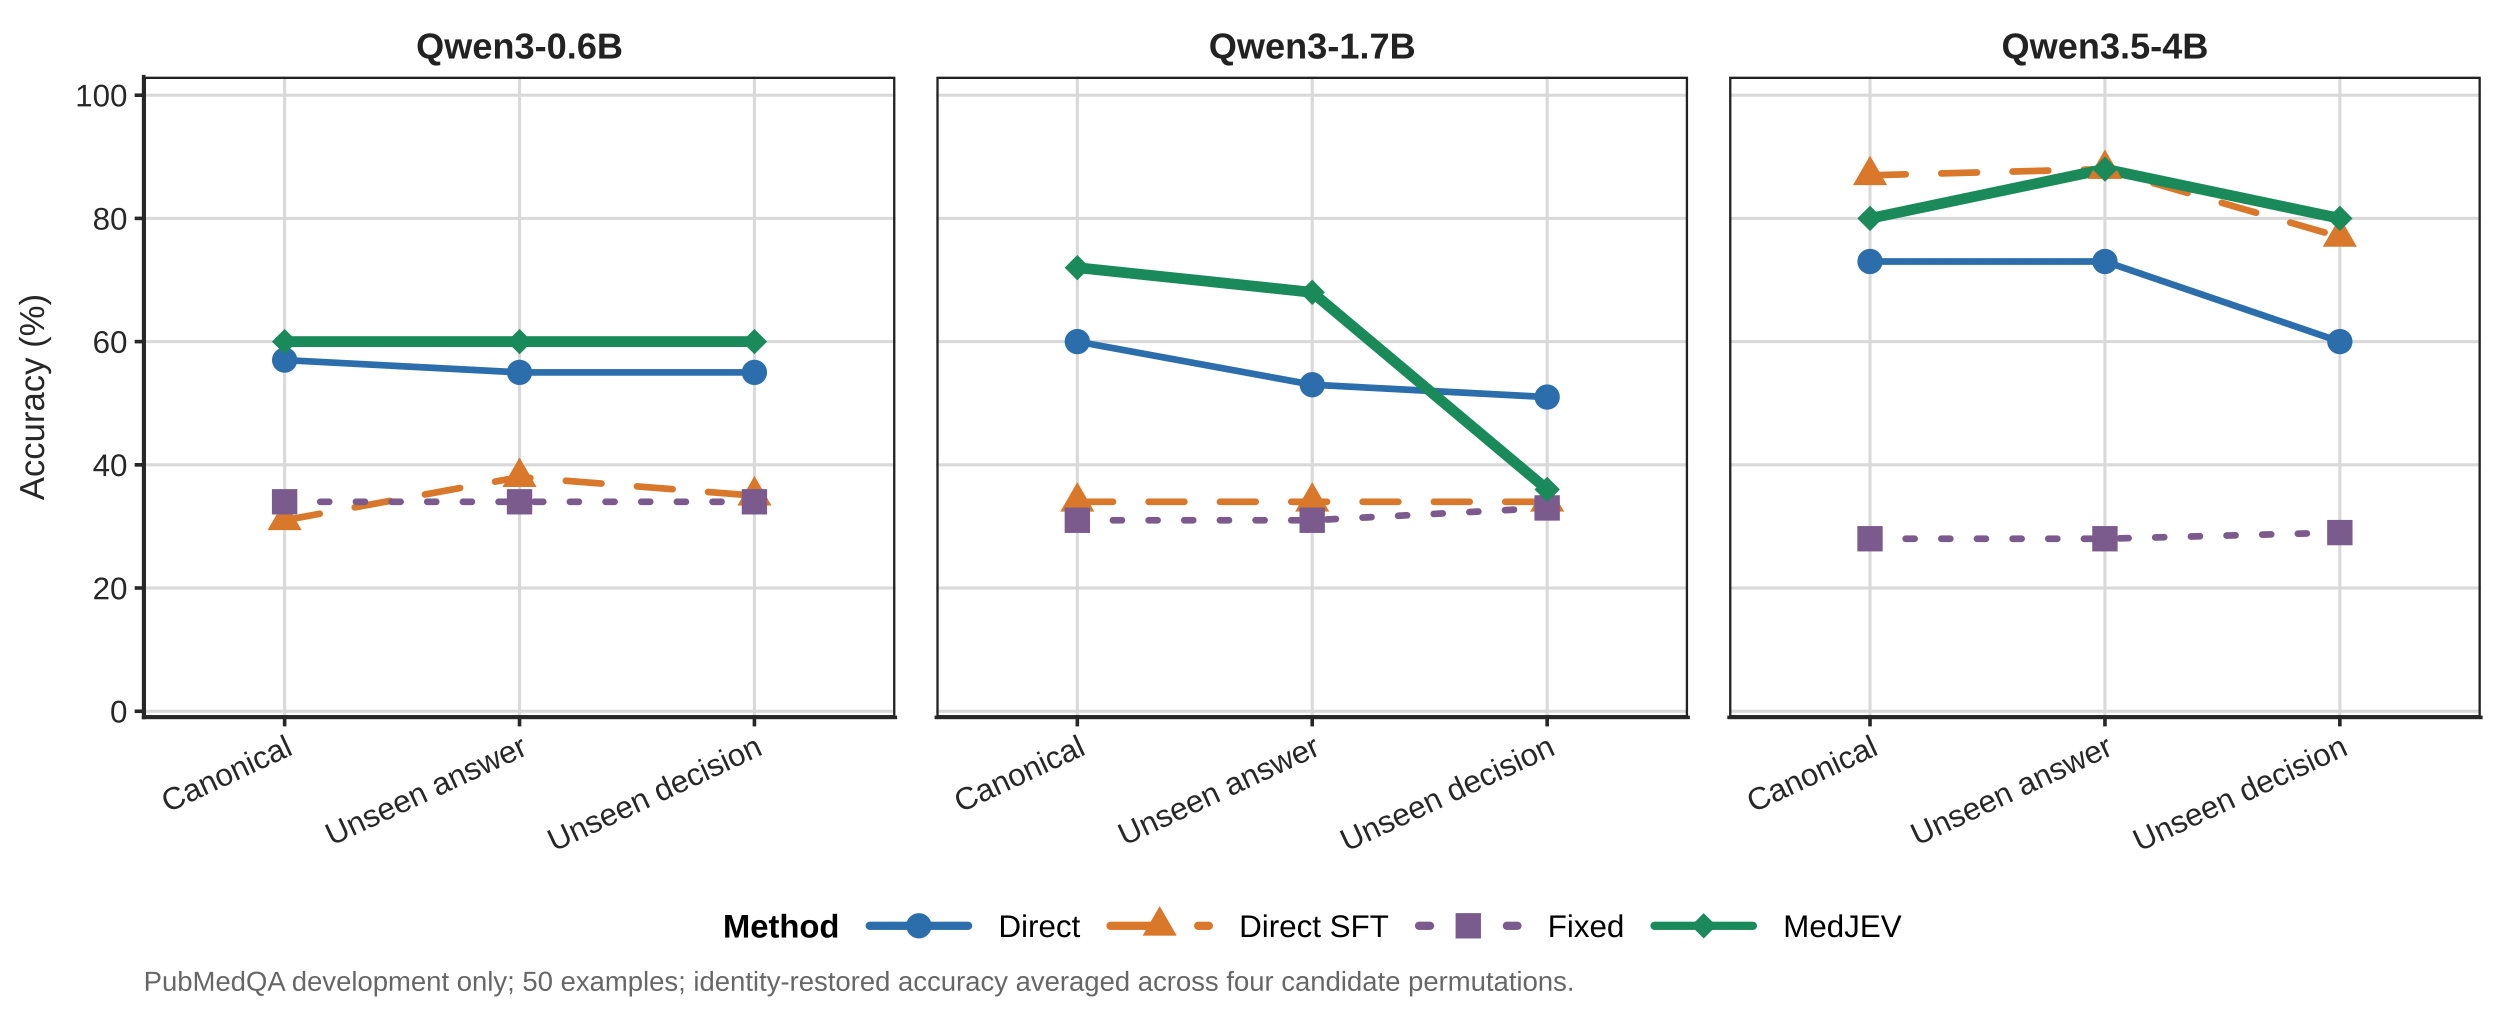
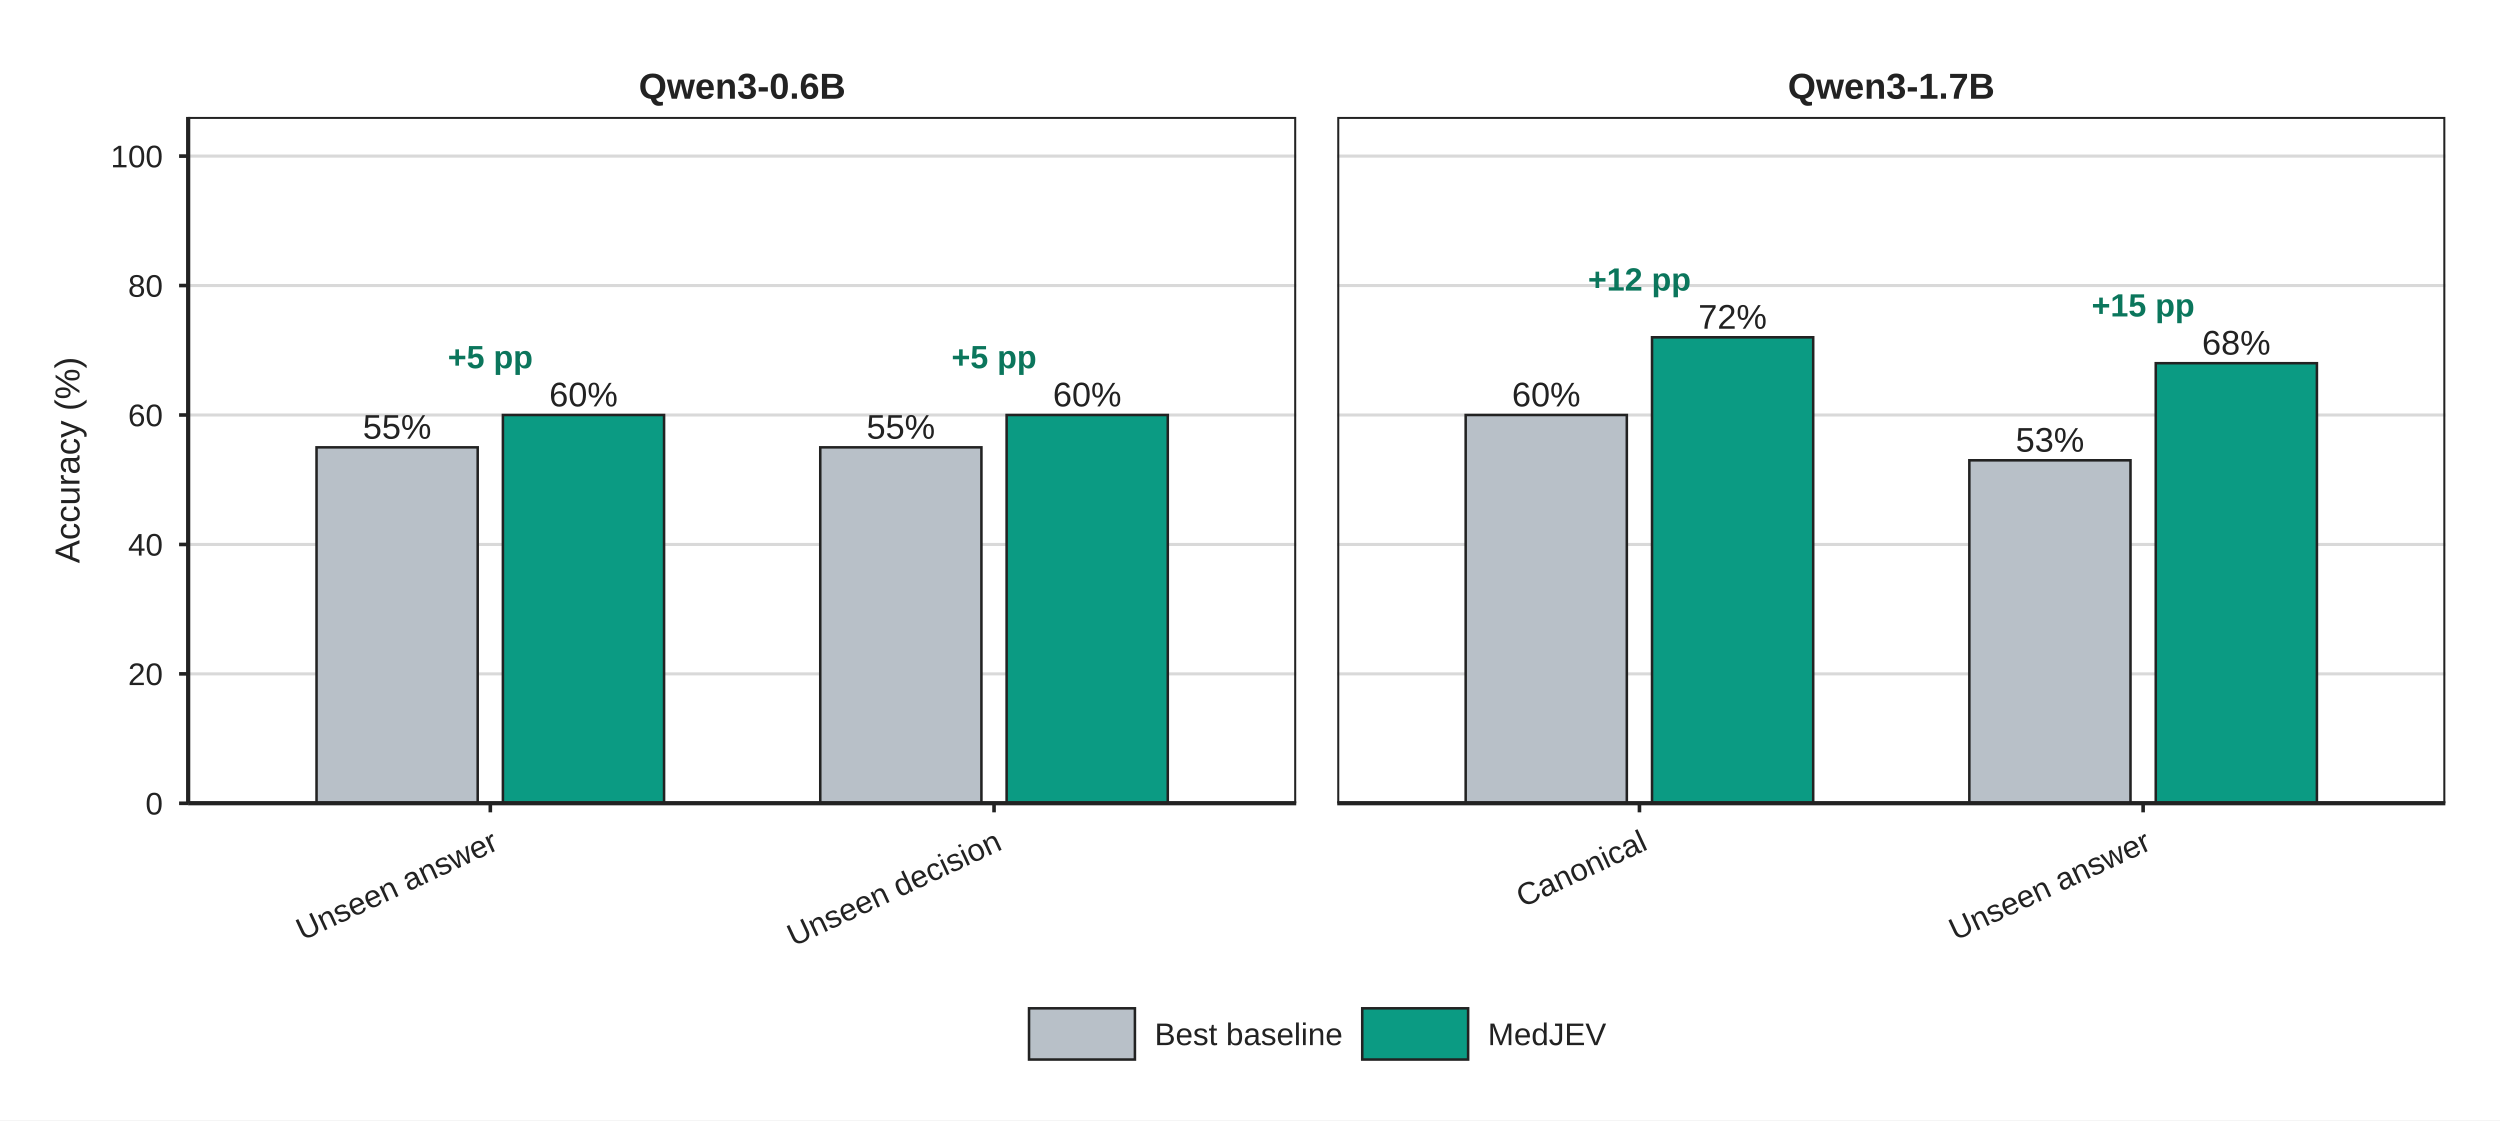
- <svg xmlns="http://www.w3.org/2000/svg" width="518.74pt" height="209.76pt" viewBox="0 0 518.74 209.76">
+ <svg xmlns="http://www.w3.org/2000/svg" width="518.74pt" height="232.44pt" viewBox="0 0 518.74 232.44">
  <g class="svglite">
    <defs>
      <style type="text/css">
    .svglite line, .svglite polyline, .svglite polygon, .svglite path, .svglite rect, .svglite circle {
      fill: none;
      stroke: #000000;
      stroke-linecap: round;
      stroke-linejoin: round;
      stroke-miterlimit: 10.00;
    }
    .svglite text {
      white-space: pre;
    }
    .svglite g.glyphgroup path {
      fill: inherit;
      stroke: none;
    }
  </style>
    </defs>
    <rect width="100%" height="100%" style="stroke: none; fill: #FFFFFF;" />
    <defs>
-       <clipPath id="cpMC4wMHw1MTguNzR8MC4wMHwyMDkuNzY=">
-         <rect x="0.00" y="0.00" width="518.74" height="209.76" />
+       <clipPath id="cpMC4wMHw1MTguNzR8MC4wMHwyMzIuNDQ=">
+         <rect x="0.00" y="0.00" width="518.74" height="232.44" />
      </clipPath>
    </defs>
-     <g clip-path="url(#cpMC4wMHw1MTguNzR8MC4wMHwyMDkuNzY=)">
-       <rect x="0" y="0.00" width="518.74" height="209.76" style="stroke-width: 0.73; stroke: none; fill: #FFFFFF;" />
+     <g clip-path="url(#cpMC4wMHw1MTguNzR8MC4wMHwyMzIuNDQ=)">
+       <rect x="0.00" y="-0" width="518.74" height="232.44" style="stroke-width: 0.73; stroke: none; fill: #FFFFFF;" />
    </g>
    <defs>
-       <clipPath id="cpMjkuODF8MTg1Ljc5fDE1LjkxfDE0OC44Ng==">
-         <rect x="29.81" y="15.91" width="155.98" height="132.94" />
+       <clipPath id="cpMzkuMDN8MjY4Ljk2fDI0LjI2fDE2Ni42OA==">
+         <rect x="39.03" y="24.26" width="229.93" height="142.42" />
      </clipPath>
    </defs>
-     <g clip-path="url(#cpMjkuODF8MTg1Ljc5fDE1LjkxfDE0OC44Ng==)">
-       <rect x="29.81" y="15.91" width="155.98" height="132.94" style="stroke-width: 0.73; stroke: none; fill: #FFFFFF;" />
-       <polyline points="29.81,147.58 185.79,147.58 " style="stroke-width: 0.64; stroke: #D9D9D9; stroke-linecap: butt;" />
-       <polyline points="29.81,122.01 185.79,122.01 " style="stroke-width: 0.64; stroke: #D9D9D9; stroke-linecap: butt;" />
-       <polyline points="29.81,96.45 185.79,96.45 " style="stroke-width: 0.64; stroke: #D9D9D9; stroke-linecap: butt;" />
-       <polyline points="29.81,70.88 185.79,70.88 " style="stroke-width: 0.64; stroke: #D9D9D9; stroke-linecap: butt;" />
-       <polyline points="29.81,45.32 185.79,45.32 " style="stroke-width: 0.64; stroke: #D9D9D9; stroke-linecap: butt;" />
-       <polyline points="29.81,19.75 185.79,19.75 " style="stroke-width: 0.64; stroke: #D9D9D9; stroke-linecap: butt;" />
-       <polyline points="59.06,148.86 59.06,15.91 " style="stroke-width: 0.64; stroke: #D9D9D9; stroke-linecap: butt;" />
-       <polyline points="107.80,148.86 107.80,15.91 " style="stroke-width: 0.64; stroke: #D9D9D9; stroke-linecap: butt;" />
-       <polyline points="156.54,148.86 156.54,15.91 " style="stroke-width: 0.64; stroke: #D9D9D9; stroke-linecap: butt;" />
-       <polyline points="59.06,74.72 107.80,77.27 156.54,77.27 " style="stroke-width: 1.39; stroke: #2C6EAB;" />
-       <polyline points="59.06,107.95 107.80,99.00 156.54,102.84 " style="stroke-width: 1.39; stroke: #D9772B; stroke-dasharray: 7.40,7.40;" />
-       <polyline points="59.06,104.12 107.80,104.12 156.54,104.12 " style="stroke-width: 1.39; stroke: #7B5A8E; stroke-dasharray: 1.85,5.55;" />
-       <polyline points="59.06,70.88 107.80,70.88 156.54,70.88 " style="stroke-width: 2.24; stroke: #1B8A5A;" />
-       <circle cx="59.06" cy="74.72" r="2.63" style="stroke-width: 0.35; stroke: none; fill: #2C6EAB;" />
-       <circle cx="107.80" cy="77.27" r="2.63" style="stroke-width: 0.35; stroke: none; fill: #2C6EAB;" />
-       <circle cx="156.54" cy="77.27" r="2.63" style="stroke-width: 0.35; stroke: none; fill: #2C6EAB;" />
-       <polygon points="59.06,103.86 62.60,110.00 55.51,110.00 " style="stroke-width: 0.35; stroke: none; fill: #D9772B;" />
-       <polygon points="107.80,94.91 111.34,101.05 104.26,101.05 " style="stroke-width: 0.35; stroke: none; fill: #D9772B;" />
-       <polygon points="156.54,98.75 160.09,104.89 153.00,104.89 " style="stroke-width: 0.35; stroke: none; fill: #D9772B;" />
-       <polygon points="56.42,106.75 61.69,106.75 61.69,101.49 56.42,101.49 " style="stroke-width: 0.35; stroke: none; fill: #7B5A8E;" />
-       <polygon points="105.17,106.75 110.43,106.75 110.43,101.49 105.17,101.49 " style="stroke-width: 0.35; stroke: none; fill: #7B5A8E;" />
-       <polygon points="153.91,106.75 159.17,106.75 159.17,101.49 153.91,101.49 " style="stroke-width: 0.35; stroke: none; fill: #7B5A8E;" />
-       <polygon points="56.42,70.88 59.06,68.25 61.69,70.88 59.06,73.51 " style="stroke-width: 0.35; stroke: none; fill: #1B8A5A;" />
-       <polygon points="105.17,70.88 107.80,68.25 110.43,70.88 107.80,73.51 " style="stroke-width: 0.35; stroke: none; fill: #1B8A5A;" />
-       <polygon points="153.91,70.88 156.54,68.25 159.17,70.88 156.54,73.51 " style="stroke-width: 0.35; stroke: none; fill: #1B8A5A;" />
-       <rect x="29.81" y="15.91" width="155.98" height="132.94" style="stroke-width: 0.96; stroke: #222222;" />
+     <g clip-path="url(#cpMzkuMDN8MjY4Ljk2fDI0LjI2fDE2Ni42OA==)">
+       <polyline points="39.03,166.68 268.96,166.68 " style="stroke-width: 0.64; stroke: #D9D9D9; stroke-linecap: butt;" />
+       <polyline points="39.03,139.82 268.96,139.82 " style="stroke-width: 0.64; stroke: #D9D9D9; stroke-linecap: butt;" />
+       <polyline points="39.03,112.97 268.96,112.97 " style="stroke-width: 0.64; stroke: #D9D9D9; stroke-linecap: butt;" />
+       <polyline points="39.03,86.11 268.96,86.11 " style="stroke-width: 0.64; stroke: #D9D9D9; stroke-linecap: butt;" />
+       <polyline points="39.03,59.25 268.96,59.25 " style="stroke-width: 0.64; stroke: #D9D9D9; stroke-linecap: butt;" />
+       <polyline points="39.03,32.39 268.96,32.39 " style="stroke-width: 0.64; stroke: #D9D9D9; stroke-linecap: butt;" />
+       <rect x="65.68" y="92.82" width="33.44" height="73.86" style="stroke-width: 0.53; stroke: #222222; stroke-linecap: butt; stroke-linejoin: miter; fill: #B8C0C8;" />
+       <rect x="170.20" y="92.82" width="33.44" height="73.86" style="stroke-width: 0.53; stroke: #222222; stroke-linecap: butt; stroke-linejoin: miter; fill: #B8C0C8;" />
+       <rect x="104.35" y="86.11" width="33.44" height="80.58" style="stroke-width: 0.53; stroke: #222222; stroke-linecap: butt; stroke-linejoin: miter; fill: #0B9B83;" />
+       <rect x="208.87" y="86.11" width="33.44" height="80.58" style="stroke-width: 0.53; stroke: #222222; stroke-linecap: butt; stroke-linejoin: miter; fill: #0B9B83;" />
+       <text x="82.40" y="91.04" text-anchor="middle" style="font-size: 7.11px;fill: #222222; font-family: &quot;Arial&quot;;" textLength="14.23px" lengthAdjust="spacingAndGlyphs">55%</text>
+       <text x="186.92" y="91.04" text-anchor="middle" style="font-size: 7.11px;fill: #222222; font-family: &quot;Arial&quot;;" textLength="14.23px" lengthAdjust="spacingAndGlyphs">55%</text>
+       <text x="121.08" y="84.33" text-anchor="middle" style="font-size: 7.11px;fill: #222222; font-family: &quot;Arial&quot;;" textLength="14.23px" lengthAdjust="spacingAndGlyphs">60%</text>
+       <text x="225.59" y="84.33" text-anchor="middle" style="font-size: 7.11px;fill: #222222; font-family: &quot;Arial&quot;;" textLength="14.23px" lengthAdjust="spacingAndGlyphs">60%</text>
+       <text x="101.74" y="76.41" text-anchor="middle" style="font-size: 6.69px; font-weight: bold;fill: #0B765C; font-family: &quot;Arial&quot;;" textLength="17.61px" lengthAdjust="spacingAndGlyphs">+5 pp</text>
+       <text x="206.26" y="76.41" text-anchor="middle" style="font-size: 6.69px; font-weight: bold;fill: #0B765C; font-family: &quot;Arial&quot;;" textLength="17.61px" lengthAdjust="spacingAndGlyphs">+5 pp</text>
+       <rect x="39.03" y="24.26" width="229.93" height="142.42" style="stroke-width: 0.85; stroke: #222222;" />
    </g>
-     <g clip-path="url(#cpMC4wMHw1MTguNzR8MC4wMHwyMDkuNzY=)">
+     <g clip-path="url(#cpMC4wMHw1MTguNzR8MC4wMHwyMzIuNDQ=)">
</g>
    <defs>
-       <clipPath id="cpMTk0LjI5fDM1MC4yN3wxNS45MXwxNDguODY=">
-         <rect x="194.29" y="15.91" width="155.98" height="132.94" />
+       <clipPath id="cpMjc3LjQ3fDUwNy40MHwyNC4yNnwxNjYuNjg=">
+         <rect x="277.47" y="24.26" width="229.93" height="142.42" />
      </clipPath>
    </defs>
-     <g clip-path="url(#cpMTk0LjI5fDM1MC4yN3wxNS45MXwxNDguODY=)">
-       <rect x="194.29" y="15.91" width="155.98" height="132.94" style="stroke-width: 0.73; stroke: none; fill: #FFFFFF;" />
-       <polyline points="194.29,147.58 350.27,147.58 " style="stroke-width: 0.64; stroke: #D9D9D9; stroke-linecap: butt;" />
-       <polyline points="194.29,122.01 350.27,122.01 " style="stroke-width: 0.64; stroke: #D9D9D9; stroke-linecap: butt;" />
-       <polyline points="194.29,96.45 350.27,96.45 " style="stroke-width: 0.64; stroke: #D9D9D9; stroke-linecap: butt;" />
-       <polyline points="194.29,70.88 350.27,70.88 " style="stroke-width: 0.64; stroke: #D9D9D9; stroke-linecap: butt;" />
-       <polyline points="194.29,45.32 350.27,45.32 " style="stroke-width: 0.64; stroke: #D9D9D9; stroke-linecap: butt;" />
-       <polyline points="194.29,19.75 350.27,19.75 " style="stroke-width: 0.64; stroke: #D9D9D9; stroke-linecap: butt;" />
-       <polyline points="223.54,148.86 223.54,15.91 " style="stroke-width: 0.64; stroke: #D9D9D9; stroke-linecap: butt;" />
-       <polyline points="272.28,148.86 272.28,15.91 " style="stroke-width: 0.64; stroke: #D9D9D9; stroke-linecap: butt;" />
-       <polyline points="321.03,148.86 321.03,15.91 " style="stroke-width: 0.64; stroke: #D9D9D9; stroke-linecap: butt;" />
-       <polyline points="223.54,70.88 272.28,79.83 321.03,82.39 " style="stroke-width: 1.39; stroke: #2C6EAB;" />
-       <polyline points="223.54,104.12 272.28,104.12 321.03,104.12 " style="stroke-width: 1.39; stroke: #D9772B; stroke-dasharray: 7.40,7.40;" />
-       <polyline points="223.54,107.95 272.28,107.95 321.03,105.40 " style="stroke-width: 1.39; stroke: #7B5A8E; stroke-dasharray: 1.85,5.55;" />
-       <polyline points="223.54,55.54 272.28,60.66 321.03,101.56 " style="stroke-width: 2.24; stroke: #1B8A5A;" />
-       <circle cx="223.54" cy="70.88" r="2.63" style="stroke-width: 0.35; stroke: none; fill: #2C6EAB;" />
-       <circle cx="272.28" cy="79.83" r="2.63" style="stroke-width: 0.35; stroke: none; fill: #2C6EAB;" />
-       <circle cx="321.03" cy="82.39" r="2.63" style="stroke-width: 0.35; stroke: none; fill: #2C6EAB;" />
-       <polygon points="223.54,100.03 227.08,106.16 220.00,106.16 " style="stroke-width: 0.35; stroke: none; fill: #D9772B;" />
-       <polygon points="272.28,100.03 275.83,106.16 268.74,106.16 " style="stroke-width: 0.35; stroke: none; fill: #D9772B;" />
-       <polygon points="321.03,100.03 324.57,106.16 317.48,106.16 " style="stroke-width: 0.35; stroke: none; fill: #D9772B;" />
-       <polygon points="220.91,110.58 226.17,110.58 226.17,105.32 220.91,105.32 " style="stroke-width: 0.35; stroke: none; fill: #7B5A8E;" />
-       <polygon points="269.65,110.58 274.91,110.58 274.91,105.32 269.65,105.32 " style="stroke-width: 0.35; stroke: none; fill: #7B5A8E;" />
-       <polygon points="318.39,108.03 323.66,108.03 323.66,102.76 318.39,102.76 " style="stroke-width: 0.35; stroke: none; fill: #7B5A8E;" />
-       <polygon points="220.91,55.54 223.54,52.91 226.17,55.54 223.54,58.17 " style="stroke-width: 0.35; stroke: none; fill: #1B8A5A;" />
-       <polygon points="269.65,60.66 272.28,58.02 274.91,60.66 272.28,63.29 " style="stroke-width: 0.35; stroke: none; fill: #1B8A5A;" />
-       <polygon points="318.39,101.56 321.03,98.93 323.66,101.56 321.03,104.19 " style="stroke-width: 0.35; stroke: none; fill: #1B8A5A;" />
-       <rect x="194.29" y="15.91" width="155.98" height="132.94" style="stroke-width: 0.96; stroke: #222222;" />
+     <g clip-path="url(#cpMjc3LjQ3fDUwNy40MHwyNC4yNnwxNjYuNjg=)">
+       <polyline points="277.47,166.68 507.40,166.68 " style="stroke-width: 0.64; stroke: #D9D9D9; stroke-linecap: butt;" />
+       <polyline points="277.47,139.82 507.40,139.82 " style="stroke-width: 0.64; stroke: #D9D9D9; stroke-linecap: butt;" />
+       <polyline points="277.47,112.97 507.40,112.97 " style="stroke-width: 0.64; stroke: #D9D9D9; stroke-linecap: butt;" />
+       <polyline points="277.47,86.11 507.40,86.11 " style="stroke-width: 0.64; stroke: #D9D9D9; stroke-linecap: butt;" />
+       <polyline points="277.47,59.25 507.40,59.25 " style="stroke-width: 0.64; stroke: #D9D9D9; stroke-linecap: butt;" />
+       <polyline points="277.47,32.39 507.40,32.39 " style="stroke-width: 0.64; stroke: #D9D9D9; stroke-linecap: butt;" />
+       <rect x="304.12" y="86.11" width="33.44" height="80.58" style="stroke-width: 0.53; stroke: #222222; stroke-linecap: butt; stroke-linejoin: miter; fill: #B8C0C8;" />
+       <rect x="408.63" y="95.51" width="33.44" height="71.18" style="stroke-width: 0.53; stroke: #222222; stroke-linecap: butt; stroke-linejoin: miter; fill: #B8C0C8;" />
+       <rect x="342.79" y="69.99" width="33.44" height="96.69" style="stroke-width: 0.53; stroke: #222222; stroke-linecap: butt; stroke-linejoin: miter; fill: #0B9B83;" />
+       <rect x="447.31" y="75.36" width="33.44" height="91.32" style="stroke-width: 0.53; stroke: #222222; stroke-linecap: butt; stroke-linejoin: miter; fill: #0B9B83;" />
+       <text x="320.84" y="84.33" text-anchor="middle" style="font-size: 7.11px;fill: #222222; font-family: &quot;Arial&quot;;" textLength="14.23px" lengthAdjust="spacingAndGlyphs">60%</text>
+       <text x="425.36" y="93.73" text-anchor="middle" style="font-size: 7.11px;fill: #222222; font-family: &quot;Arial&quot;;" textLength="14.23px" lengthAdjust="spacingAndGlyphs">53%</text>
+       <text x="359.51" y="68.21" text-anchor="middle" style="font-size: 7.11px;fill: #222222; font-family: &quot;Arial&quot;;" textLength="14.23px" lengthAdjust="spacingAndGlyphs">72%</text>
+       <text x="464.03" y="73.58" text-anchor="middle" style="font-size: 7.11px;fill: #222222; font-family: &quot;Arial&quot;;" textLength="14.23px" lengthAdjust="spacingAndGlyphs">68%</text>
+       <text x="340.18" y="60.30" text-anchor="middle" style="font-size: 6.69px; font-weight: bold;fill: #0B765C; font-family: &quot;Arial&quot;;" textLength="21.31px" lengthAdjust="spacingAndGlyphs">+12 pp</text>
+       <text x="444.69" y="65.67" text-anchor="middle" style="font-size: 6.69px; font-weight: bold;fill: #0B765C; font-family: &quot;Arial&quot;;" textLength="21.31px" lengthAdjust="spacingAndGlyphs">+15 pp</text>
+       <rect x="277.47" y="24.26" width="229.93" height="142.42" style="stroke-width: 0.85; stroke: #222222;" />
    </g>
-     <g clip-path="url(#cpMC4wMHw1MTguNzR8MC4wMHwyMDkuNzY=)">
+     <g clip-path="url(#cpMC4wMHw1MTguNzR8MC4wMHwyMzIuNDQ=)">
</g>
    <defs>
-       <clipPath id="cpMzU4Ljc4fDUxNC43NnwxNS45MXwxNDguODY=">
-         <rect x="358.78" y="15.91" width="155.98" height="132.94" />
+       <clipPath id="cpMzkuMDN8MjY4Ljk2fDExLjM0fDI0LjI2">
+         <rect x="39.03" y="11.34" width="229.93" height="12.93" />
      </clipPath>
    </defs>
-     <g clip-path="url(#cpMzU4Ljc4fDUxNC43NnwxNS45MXwxNDguODY=)">
-       <rect x="358.78" y="15.91" width="155.98" height="132.94" style="stroke-width: 0.73; stroke: none; fill: #FFFFFF;" />
-       <polyline points="358.78,147.58 514.76,147.58 " style="stroke-width: 0.64; stroke: #D9D9D9; stroke-linecap: butt;" />
-       <polyline points="358.78,122.01 514.76,122.01 " style="stroke-width: 0.64; stroke: #D9D9D9; stroke-linecap: butt;" />
-       <polyline points="358.78,96.45 514.76,96.45 " style="stroke-width: 0.64; stroke: #D9D9D9; stroke-linecap: butt;" />
-       <polyline points="358.78,70.88 514.76,70.88 " style="stroke-width: 0.64; stroke: #D9D9D9; stroke-linecap: butt;" />
-       <polyline points="358.78,45.32 514.76,45.32 " style="stroke-width: 0.64; stroke: #D9D9D9; stroke-linecap: butt;" />
-       <polyline points="358.78,19.75 514.76,19.75 " style="stroke-width: 0.64; stroke: #D9D9D9; stroke-linecap: butt;" />
-       <polyline points="388.02,148.86 388.02,15.91 " style="stroke-width: 0.64; stroke: #D9D9D9; stroke-linecap: butt;" />
-       <polyline points="436.77,148.86 436.77,15.91 " style="stroke-width: 0.64; stroke: #D9D9D9; stroke-linecap: butt;" />
-       <polyline points="485.51,148.86 485.51,15.91 " style="stroke-width: 0.64; stroke: #D9D9D9; stroke-linecap: butt;" />
-       <polyline points="388.02,54.26 436.77,54.26 485.51,70.88 " style="stroke-width: 1.39; stroke: #2C6EAB;" />
-       <polyline points="388.02,36.37 436.77,35.09 485.51,49.15 " style="stroke-width: 1.39; stroke: #D9772B; stroke-dasharray: 7.40,7.40;" />
-       <polyline points="388.02,111.79 436.77,111.79 485.51,110.51 " style="stroke-width: 1.39; stroke: #7B5A8E; stroke-dasharray: 1.85,5.55;" />
-       <polyline points="388.02,45.32 436.77,35.09 485.51,45.32 " style="stroke-width: 2.24; stroke: #1B8A5A;" />
-       <circle cx="388.02" cy="54.26" r="2.63" style="stroke-width: 0.35; stroke: none; fill: #2C6EAB;" />
-       <circle cx="436.77" cy="54.26" r="2.63" style="stroke-width: 0.35; stroke: none; fill: #2C6EAB;" />
-       <circle cx="485.51" cy="70.88" r="2.63" style="stroke-width: 0.35; stroke: none; fill: #2C6EAB;" />
-       <polygon points="388.02,32.28 391.57,38.41 384.48,38.41 " style="stroke-width: 0.35; stroke: none; fill: #D9772B;" />
-       <polygon points="436.77,31.00 440.31,37.13 433.22,37.13 " style="stroke-width: 0.35; stroke: none; fill: #D9772B;" />
-       <polygon points="485.51,45.06 489.05,51.20 481.97,51.20 " style="stroke-width: 0.35; stroke: none; fill: #D9772B;" />
-       <polygon points="385.39,114.42 390.65,114.42 390.65,109.16 385.39,109.16 " style="stroke-width: 0.35; stroke: none; fill: #7B5A8E;" />
-       <polygon points="434.13,114.42 439.40,114.42 439.40,109.16 434.13,109.16 " style="stroke-width: 0.35; stroke: none; fill: #7B5A8E;" />
-       <polygon points="482.88,113.14 488.14,113.14 488.14,107.88 482.88,107.88 " style="stroke-width: 0.35; stroke: none; fill: #7B5A8E;" />
-       <polygon points="385.39,45.32 388.02,42.68 390.65,45.32 388.02,47.95 " style="stroke-width: 0.35; stroke: none; fill: #1B8A5A;" />
-       <polygon points="434.13,35.09 436.77,32.46 439.40,35.09 436.77,37.72 " style="stroke-width: 0.35; stroke: none; fill: #1B8A5A;" />
-       <polygon points="482.88,45.32 485.51,42.68 488.14,45.32 485.51,47.95 " style="stroke-width: 0.35; stroke: none; fill: #1B8A5A;" />
-       <rect x="358.78" y="15.91" width="155.98" height="132.94" style="stroke-width: 0.96; stroke: #222222;" />
+     <g clip-path="url(#cpMzkuMDN8MjY4Ljk2fDExLjM0fDI0LjI2)">
+       <text x="154.00" y="20.49" text-anchor="middle" style="font-size: 7.50px; font-weight: bold;fill: #222222; font-family: &quot;Arial&quot;;" textLength="42.92px" lengthAdjust="spacingAndGlyphs">Qwen3-0.6B</text>
    </g>
-     <g clip-path="url(#cpMC4wMHw1MTguNzR8MC4wMHwyMDkuNzY=)">
+     <g clip-path="url(#cpMC4wMHw1MTguNzR8MC4wMHwyMzIuNDQ=)">
</g>
    <defs>
-       <clipPath id="cpMjkuODF8MTg1Ljc5fDIuOTl8MTUuOTE=">
-         <rect x="29.81" y="2.99" width="155.98" height="12.93" />
+       <clipPath id="cpMjc3LjQ3fDUwNy40MHwxMS4zNHwyNC4yNg==">
+         <rect x="277.47" y="11.34" width="229.93" height="12.93" />
      </clipPath>
    </defs>
-     <g clip-path="url(#cpMjkuODF8MTg1Ljc5fDIuOTl8MTUuOTE=)">
-       <text x="107.80" y="12.14" text-anchor="middle" style="font-size: 7.50px; font-weight: bold;fill: #222222; font-family: &quot;Arial&quot;;" textLength="42.92px" lengthAdjust="spacingAndGlyphs">Qwen3-0.6B</text>
+     <g clip-path="url(#cpMjc3LjQ3fDUwNy40MHwxMS4zNHwyNC4yNg==)">
+       <text x="392.43" y="20.49" text-anchor="middle" style="font-size: 7.50px; font-weight: bold;fill: #222222; font-family: &quot;Arial&quot;;" textLength="42.92px" lengthAdjust="spacingAndGlyphs">Qwen3-1.7B</text>
    </g>
-     <g clip-path="url(#cpMC4wMHw1MTguNzR8MC4wMHwyMDkuNzY=)">
- </g>
-     <defs>
-       <clipPath id="cpMTk0LjI5fDM1MC4yN3wyLjk5fDE1Ljkx">
-         <rect x="194.29" y="2.99" width="155.98" height="12.93" />
-       </clipPath>
-     </defs>
-     <g clip-path="url(#cpMTk0LjI5fDM1MC4yN3wyLjk5fDE1Ljkx)">
-       <text x="272.28" y="12.14" text-anchor="middle" style="font-size: 7.50px; font-weight: bold;fill: #222222; font-family: &quot;Arial&quot;;" textLength="42.92px" lengthAdjust="spacingAndGlyphs">Qwen3-1.7B</text>
-     </g>
-     <g clip-path="url(#cpMC4wMHw1MTguNzR8MC4wMHwyMDkuNzY=)">
- </g>
-     <defs>
-       <clipPath id="cpMzU4Ljc4fDUxNC43NnwyLjk5fDE1Ljkx">
-         <rect x="358.78" y="2.99" width="155.98" height="12.93" />
-       </clipPath>
-     </defs>
-     <g clip-path="url(#cpMzU4Ljc4fDUxNC43NnwyLjk5fDE1Ljkx)">
-       <text x="436.77" y="12.14" text-anchor="middle" style="font-size: 7.50px; font-weight: bold;fill: #222222; font-family: &quot;Arial&quot;;" textLength="42.92px" lengthAdjust="spacingAndGlyphs">Qwen3.5-4B</text>
-     </g>
-     <g clip-path="url(#cpMC4wMHw1MTguNzR8MC4wMHwyMDkuNzY=)">
-       <polyline points="29.81,148.86 185.79,148.86 " style="stroke-width: 0.75; stroke: #272727; stroke-linecap: square;" />
-       <polyline points="59.06,150.73 59.06,148.86 " style="stroke-width: 0.75; stroke: #272727; stroke-linecap: butt;" />
-       <polyline points="107.80,150.73 107.80,148.86 " style="stroke-width: 0.75; stroke: #272727; stroke-linecap: butt;" />
-       <polyline points="156.54,150.73 156.54,148.86 " style="stroke-width: 0.75; stroke: #272727; stroke-linecap: butt;" />
-       <text transform="translate(61.02,156.44) rotate(-25)" text-anchor="end" style="font-size: 6.50px;fill: #272727; font-family: &quot;Arial&quot;;" textLength="28.86px" lengthAdjust="spacingAndGlyphs">Canonical</text>
-       <text transform="translate(109.77,156.44) rotate(-25)" text-anchor="end" style="font-size: 6.50px;fill: #272727; font-family: &quot;Arial&quot;;" textLength="45.12px" lengthAdjust="spacingAndGlyphs">Unseen answer</text>
-       <text transform="translate(158.51,156.44) rotate(-25)" text-anchor="end" style="font-size: 6.50px;fill: #272727; font-family: &quot;Arial&quot;;" textLength="48.00px" lengthAdjust="spacingAndGlyphs">Unseen decision</text>
-       <polyline points="194.29,148.86 350.27,148.86 " style="stroke-width: 0.75; stroke: #272727; stroke-linecap: square;" />
-       <polyline points="223.54,150.73 223.54,148.86 " style="stroke-width: 0.75; stroke: #272727; stroke-linecap: butt;" />
-       <polyline points="272.28,150.73 272.28,148.86 " style="stroke-width: 0.75; stroke: #272727; stroke-linecap: butt;" />
-       <polyline points="321.03,150.73 321.03,148.86 " style="stroke-width: 0.75; stroke: #272727; stroke-linecap: butt;" />
-       <text transform="translate(225.51,156.44) rotate(-25)" text-anchor="end" style="font-size: 6.50px;fill: #272727; font-family: &quot;Arial&quot;;" textLength="28.86px" lengthAdjust="spacingAndGlyphs">Canonical</text>
-       <text transform="translate(274.25,156.44) rotate(-25)" text-anchor="end" style="font-size: 6.50px;fill: #272727; font-family: &quot;Arial&quot;;" textLength="45.12px" lengthAdjust="spacingAndGlyphs">Unseen answer</text>
-       <text transform="translate(322.99,156.44) rotate(-25)" text-anchor="end" style="font-size: 6.50px;fill: #272727; font-family: &quot;Arial&quot;;" textLength="48.00px" lengthAdjust="spacingAndGlyphs">Unseen decision</text>
-       <polyline points="358.78,148.86 514.76,148.86 " style="stroke-width: 0.75; stroke: #272727; stroke-linecap: square;" />
-       <polyline points="388.02,150.73 388.02,148.86 " style="stroke-width: 0.75; stroke: #272727; stroke-linecap: butt;" />
-       <polyline points="436.77,150.73 436.77,148.86 " style="stroke-width: 0.75; stroke: #272727; stroke-linecap: butt;" />
-       <polyline points="485.51,150.73 485.51,148.86 " style="stroke-width: 0.75; stroke: #272727; stroke-linecap: butt;" />
-       <text transform="translate(389.99,156.44) rotate(-25)" text-anchor="end" style="font-size: 6.50px;fill: #272727; font-family: &quot;Arial&quot;;" textLength="28.86px" lengthAdjust="spacingAndGlyphs">Canonical</text>
-       <text transform="translate(438.73,156.44) rotate(-25)" text-anchor="end" style="font-size: 6.50px;fill: #272727; font-family: &quot;Arial&quot;;" textLength="45.12px" lengthAdjust="spacingAndGlyphs">Unseen answer</text>
-       <text transform="translate(487.48,156.44) rotate(-25)" text-anchor="end" style="font-size: 6.50px;fill: #272727; font-family: &quot;Arial&quot;;" textLength="48.00px" lengthAdjust="spacingAndGlyphs">Unseen decision</text>
-       <polyline points="29.81,148.86 29.81,15.91 " style="stroke-width: 0.75; stroke: #272727; stroke-linecap: square;" />
-       <text x="26.45" y="149.91" text-anchor="end" style="font-size: 6.50px;fill: #272727; font-family: &quot;Arial&quot;;" textLength="3.61px" lengthAdjust="spacingAndGlyphs">0</text>
-       <text x="26.45" y="124.34" text-anchor="end" style="font-size: 6.50px;fill: #272727; font-family: &quot;Arial&quot;;" textLength="7.22px" lengthAdjust="spacingAndGlyphs">20</text>
-       <text x="26.45" y="98.78" text-anchor="end" style="font-size: 6.50px;fill: #272727; font-family: &quot;Arial&quot;;" textLength="7.22px" lengthAdjust="spacingAndGlyphs">40</text>
-       <text x="26.45" y="73.21" text-anchor="end" style="font-size: 6.50px;fill: #272727; font-family: &quot;Arial&quot;;" textLength="7.22px" lengthAdjust="spacingAndGlyphs">60</text>
-       <text x="26.45" y="47.64" text-anchor="end" style="font-size: 6.50px;fill: #272727; font-family: &quot;Arial&quot;;" textLength="7.22px" lengthAdjust="spacingAndGlyphs">80</text>
-       <text x="26.45" y="22.08" text-anchor="end" style="font-size: 6.50px;fill: #272727; font-family: &quot;Arial&quot;;" textLength="10.83px" lengthAdjust="spacingAndGlyphs">100</text>
-       <polyline points="27.94,147.58 29.81,147.58 " style="stroke-width: 0.75; stroke: #272727; stroke-linecap: butt;" />
-       <polyline points="27.94,122.01 29.81,122.01 " style="stroke-width: 0.75; stroke: #272727; stroke-linecap: butt;" />
-       <polyline points="27.94,96.45 29.81,96.45 " style="stroke-width: 0.75; stroke: #272727; stroke-linecap: butt;" />
-       <polyline points="27.94,70.88 29.81,70.88 " style="stroke-width: 0.75; stroke: #272727; stroke-linecap: butt;" />
-       <polyline points="27.94,45.32 29.81,45.32 " style="stroke-width: 0.75; stroke: #272727; stroke-linecap: butt;" />
-       <polyline points="27.94,19.75 29.81,19.75 " style="stroke-width: 0.75; stroke: #272727; stroke-linecap: butt;" />
-       <text transform="translate(9.13,82.39) rotate(-90)" text-anchor="middle" style="font-size: 7.20px;fill: #272727; font-family: &quot;Arial&quot;;" textLength="42.73px" lengthAdjust="spacingAndGlyphs">Accuracy (%)</text>
-       <rect x="150.01" y="185.43" width="244.54" height="12.33" style="stroke-width: 0.73; stroke: none; fill: #FFFFFF;" />
-       <text x="150.01" y="194.53" style="font-size: 6.80px; font-weight: bold; font-family: &quot;Arial&quot;;" textLength="24.17px" lengthAdjust="spacingAndGlyphs">Method</text>
-       <rect x="177.92" y="186.43" width="25.51" height="11.34" style="stroke-width: 0.73; stroke: none; fill: #FFFFFF;" />
-       <line x1="180.47" y1="192.10" x2="200.88" y2="192.10" style="stroke-width: 1.71; stroke: #2C6EAB;" />
-       <circle cx="190.67" cy="192.10" r="2.63" style="stroke-width: 0.35; stroke: none; fill: #2C6EAB;" />
-       <rect x="227.87" y="186.43" width="25.51" height="11.34" style="stroke-width: 0.73; stroke: none; fill: #FFFFFF;" />
-       <line x1="230.42" y1="192.10" x2="250.83" y2="192.10" style="stroke-width: 1.71; stroke: #D9772B; stroke-dasharray: 9.10,9.10;" />
-       <polygon points="240.63,188.01 244.17,194.15 237.08,194.15 " style="stroke-width: 0.35; stroke: none; fill: #D9772B;" />
-       <rect x="291.90" y="186.43" width="25.51" height="11.34" style="stroke-width: 0.73; stroke: none; fill: #FFFFFF;" />
-       <line x1="294.45" y1="192.10" x2="314.86" y2="192.10" style="stroke-width: 1.71; stroke: #7B5A8E; stroke-dasharray: 2.28,6.83;" />
-       <polygon points="302.03,194.73 307.29,194.73 307.29,189.47 302.03,189.47 " style="stroke-width: 0.35; stroke: none; fill: #7B5A8E;" />
-       <rect x="340.76" y="186.43" width="25.51" height="11.34" style="stroke-width: 0.73; stroke: none; fill: #FFFFFF;" />
-       <line x1="343.31" y1="192.10" x2="363.72" y2="192.10" style="stroke-width: 1.71; stroke: #1B8A5A;" />
-       <polygon points="350.88,192.10 353.52,189.47 356.15,192.10 353.52,194.73 " style="stroke-width: 0.35; stroke: none; fill: #1B8A5A;" />
-       <text x="207.17" y="194.43" style="font-size: 6.50px; font-family: &quot;Arial&quot;;" textLength="16.97px" lengthAdjust="spacingAndGlyphs">Direct</text>
-       <text x="257.12" y="194.43" style="font-size: 6.50px; font-family: &quot;Arial&quot;;" textLength="31.05px" lengthAdjust="spacingAndGlyphs">Direct SFT</text>
-       <text x="321.15" y="194.43" style="font-size: 6.50px; font-family: &quot;Arial&quot;;" textLength="15.88px" lengthAdjust="spacingAndGlyphs">Fixed</text>
-       <text x="370.01" y="194.43" style="font-size: 6.50px; font-family: &quot;Arial&quot;;" textLength="24.55px" lengthAdjust="spacingAndGlyphs">MedJEV</text>
-       <text x="29.81" y="205.58" style="font-size: 5.70px;fill: #666666; font-family: &quot;Arial&quot;;" textLength="295.81px" lengthAdjust="spacingAndGlyphs">PubMedQA development only; 50 examples; identity-restored accuracy averaged across four candidate permutations.</text>
+     <g clip-path="url(#cpMC4wMHw1MTguNzR8MC4wMHwyMzIuNDQ=)">
+       <polyline points="39.03,166.68 268.96,166.68 " style="stroke-width: 0.85; stroke: #222222; stroke-linecap: butt;" />
+       <polyline points="101.74,168.55 101.74,166.68 " style="stroke-width: 0.75; stroke: #222222; stroke-linecap: butt;" />
+       <polyline points="206.26,168.55 206.26,166.68 " style="stroke-width: 0.75; stroke: #222222; stroke-linecap: butt;" />
+       <text transform="translate(103.71,176.14) rotate(-25)" text-anchor="end" style="font-size: 6.50px;fill: #222222; font-family: &quot;Arial&quot;;" textLength="45.12px" lengthAdjust="spacingAndGlyphs">Unseen answer</text>
+       <text transform="translate(208.22,176.14) rotate(-25)" text-anchor="end" style="font-size: 6.50px;fill: #222222; font-family: &quot;Arial&quot;;" textLength="48.00px" lengthAdjust="spacingAndGlyphs">Unseen decision</text>
+       <polyline points="277.47,166.68 507.40,166.68 " style="stroke-width: 0.85; stroke: #222222; stroke-linecap: butt;" />
+       <polyline points="340.18,168.55 340.18,166.68 " style="stroke-width: 0.75; stroke: #222222; stroke-linecap: butt;" />
+       <polyline points="444.69,168.55 444.69,166.68 " style="stroke-width: 0.75; stroke: #222222; stroke-linecap: butt;" />
+       <text transform="translate(342.15,176.14) rotate(-25)" text-anchor="end" style="font-size: 6.50px;fill: #222222; font-family: &quot;Arial&quot;;" textLength="28.86px" lengthAdjust="spacingAndGlyphs">Canonical</text>
+       <text transform="translate(446.66,176.14) rotate(-25)" text-anchor="end" style="font-size: 6.50px;fill: #222222; font-family: &quot;Arial&quot;;" textLength="45.12px" lengthAdjust="spacingAndGlyphs">Unseen answer</text>
+       <polyline points="39.03,166.68 39.03,24.26 " style="stroke-width: 0.85; stroke: #222222; stroke-linecap: butt;" />
+       <text x="33.80" y="169.01" text-anchor="end" style="font-size: 6.50px;fill: #222222; font-family: &quot;Arial&quot;;" textLength="3.61px" lengthAdjust="spacingAndGlyphs">0</text>
+       <text x="33.80" y="142.15" text-anchor="end" style="font-size: 6.50px;fill: #222222; font-family: &quot;Arial&quot;;" textLength="7.22px" lengthAdjust="spacingAndGlyphs">20</text>
+       <text x="33.80" y="115.29" text-anchor="end" style="font-size: 6.50px;fill: #222222; font-family: &quot;Arial&quot;;" textLength="7.22px" lengthAdjust="spacingAndGlyphs">40</text>
+       <text x="33.80" y="88.44" text-anchor="end" style="font-size: 6.50px;fill: #222222; font-family: &quot;Arial&quot;;" textLength="7.22px" lengthAdjust="spacingAndGlyphs">60</text>
+       <text x="33.80" y="61.58" text-anchor="end" style="font-size: 6.50px;fill: #222222; font-family: &quot;Arial&quot;;" textLength="7.22px" lengthAdjust="spacingAndGlyphs">80</text>
+       <text x="33.80" y="34.72" text-anchor="end" style="font-size: 6.50px;fill: #222222; font-family: &quot;Arial&quot;;" textLength="10.83px" lengthAdjust="spacingAndGlyphs">100</text>
+       <polyline points="37.16,166.68 39.03,166.68 " style="stroke-width: 0.75; stroke: #222222; stroke-linecap: butt;" />
+       <polyline points="37.16,139.82 39.03,139.82 " style="stroke-width: 0.75; stroke: #222222; stroke-linecap: butt;" />
+       <polyline points="37.16,112.97 39.03,112.97 " style="stroke-width: 0.75; stroke: #222222; stroke-linecap: butt;" />
+       <polyline points="37.16,86.11 39.03,86.11 " style="stroke-width: 0.75; stroke: #222222; stroke-linecap: butt;" />
+       <polyline points="37.16,59.25 39.03,59.25 " style="stroke-width: 0.75; stroke: #222222; stroke-linecap: butt;" />
+       <polyline points="37.16,32.39 39.03,32.39 " style="stroke-width: 0.75; stroke: #222222; stroke-linecap: butt;" />
+       <text transform="translate(16.49,95.47) rotate(-90)" text-anchor="middle" style="font-size: 7.20px;fill: #222222; font-family: &quot;Arial&quot;;" textLength="42.73px" lengthAdjust="spacingAndGlyphs">Accuracy (%)</text>
+       <rect x="213.52" y="209.22" width="21.97" height="10.63" style="stroke-width: 0.53; stroke: #222222; stroke-linecap: butt; stroke-linejoin: miter; fill: #B8C0C8;" />
+       <rect x="282.66" y="209.22" width="21.97" height="10.63" style="stroke-width: 0.53; stroke: #222222; stroke-linecap: butt; stroke-linejoin: miter; fill: #0B9B83;" />
+       <text x="239.58" y="216.86" style="font-size: 6.50px;fill: #222222; font-family: &quot;Arial&quot;;" textLength="38.98px" lengthAdjust="spacingAndGlyphs">Best baseline</text>
+       <text x="308.72" y="216.86" style="font-size: 6.50px;fill: #222222; font-family: &quot;Arial&quot;;" textLength="24.55px" lengthAdjust="spacingAndGlyphs">MedJEV</text>
    </g>
  </g>
</svg>
